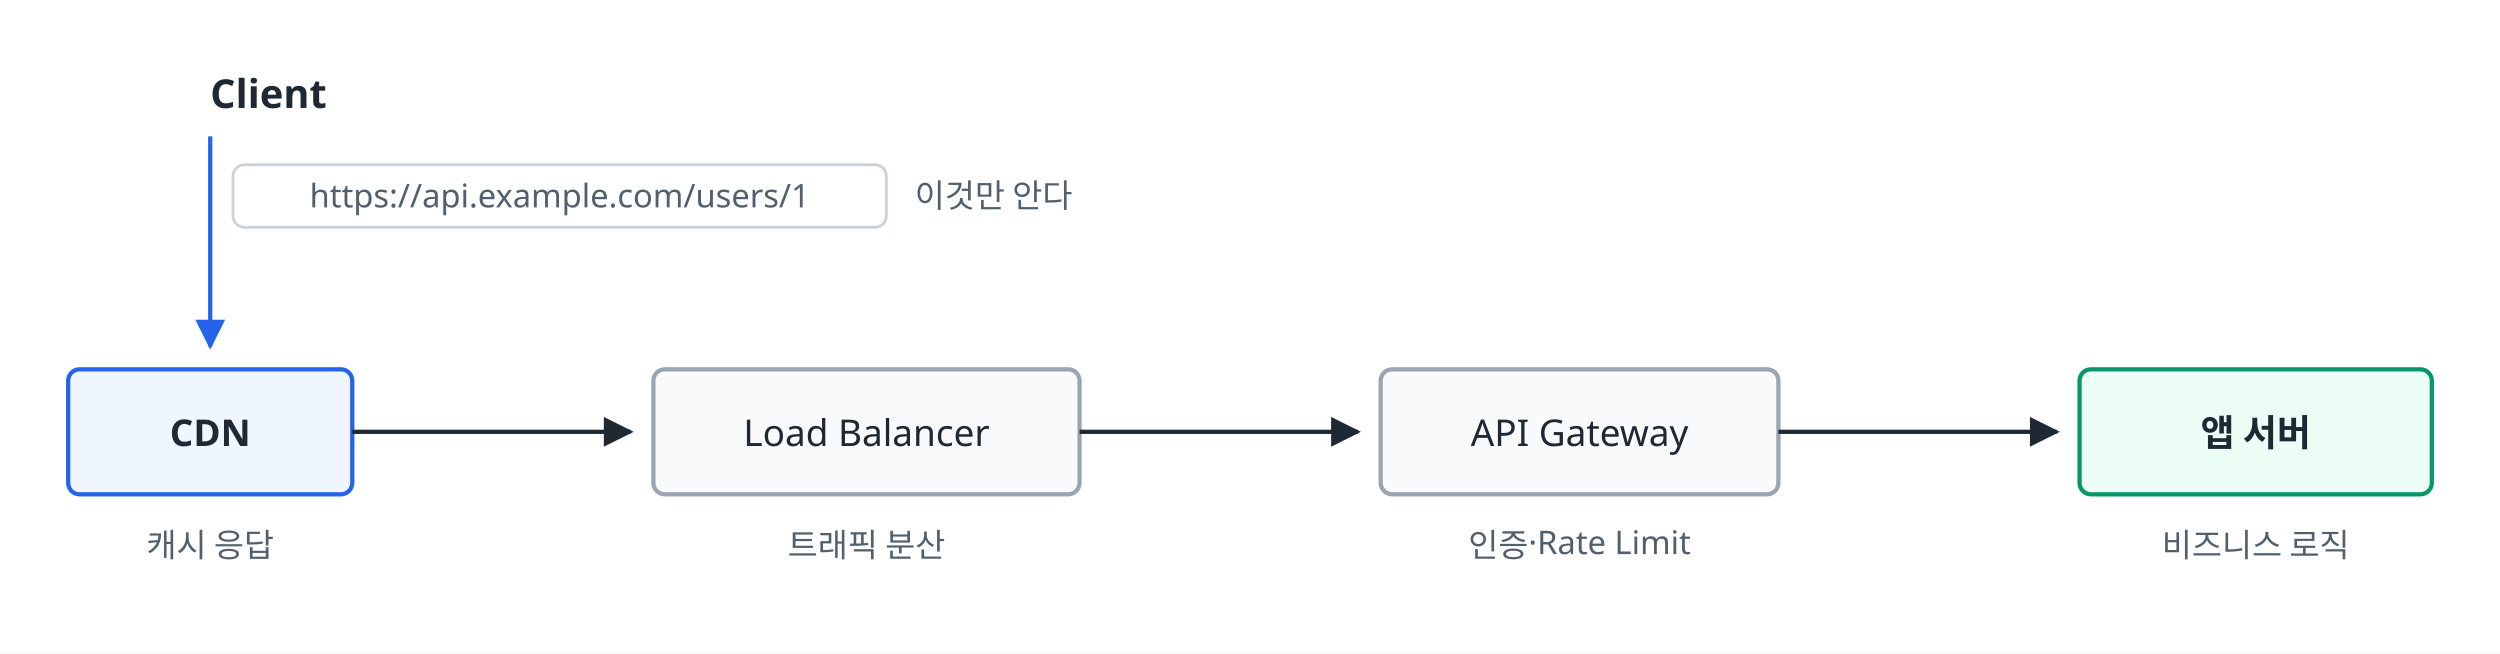
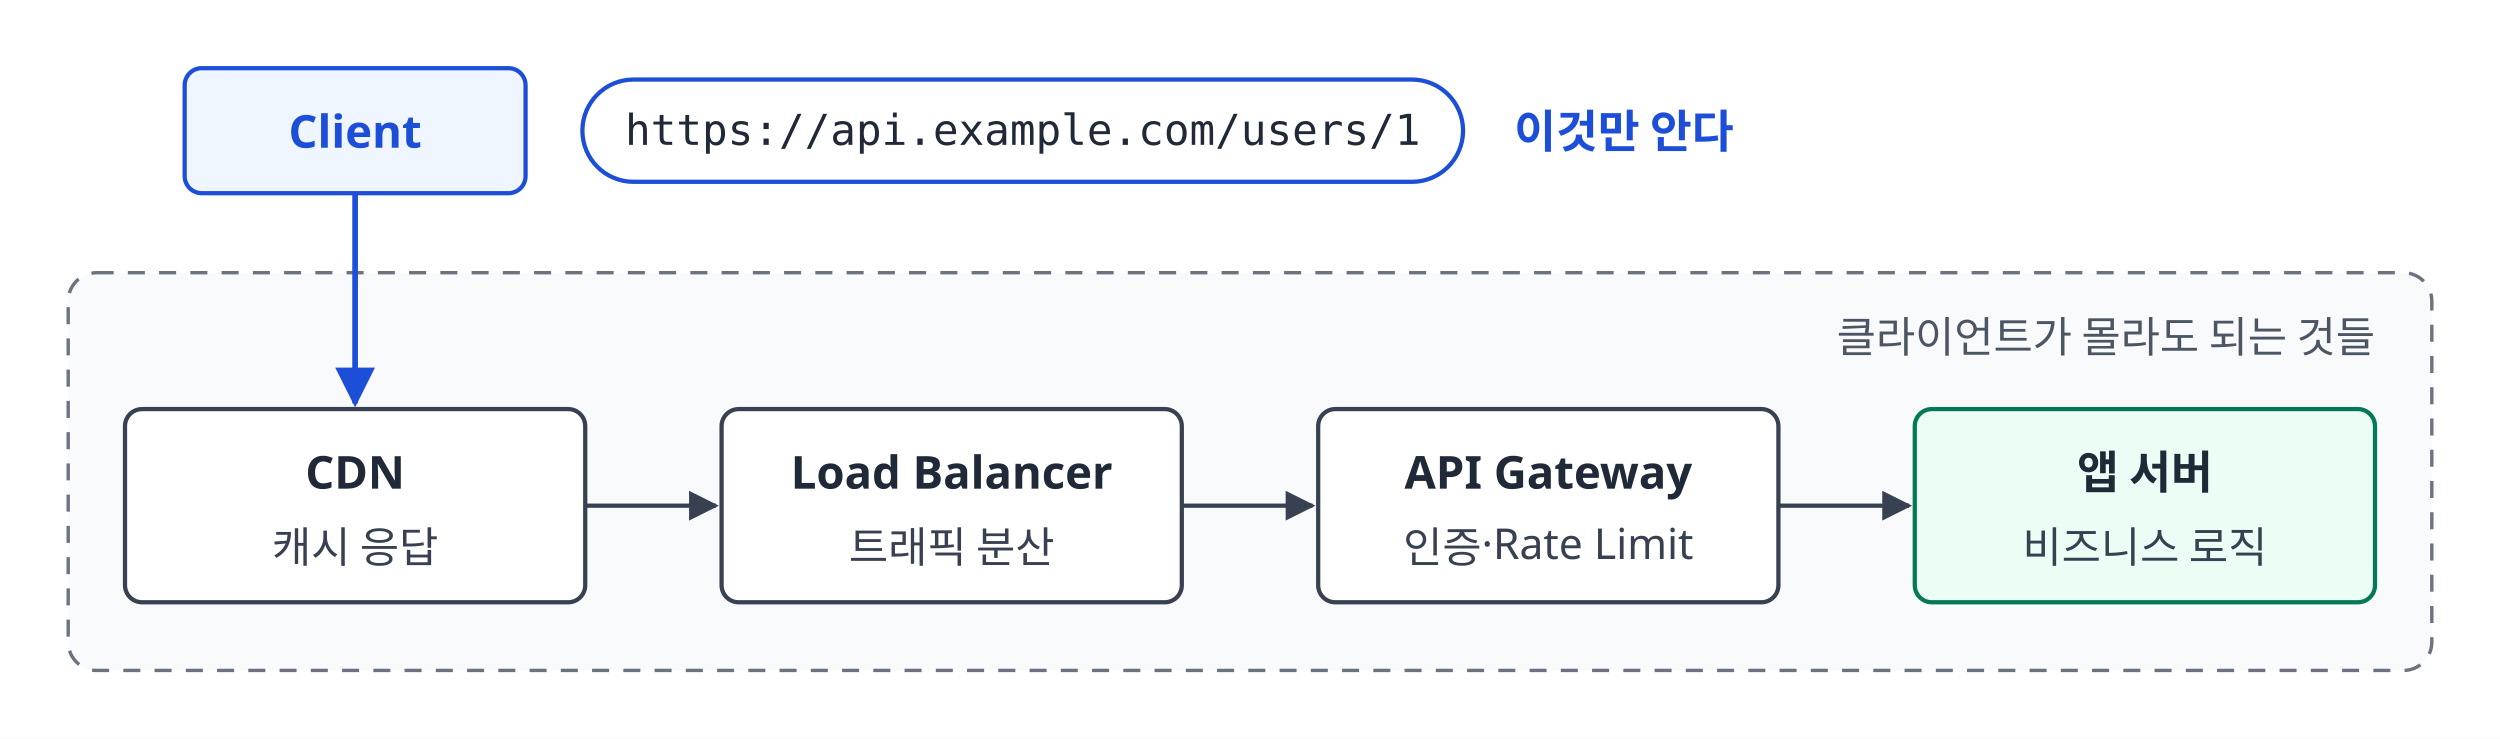
- <svg xmlns="http://www.w3.org/2000/svg" viewBox="0 0 880 230" width="880" height="230" font-family="'Malgun Gothic','Apple SD Gothic Neo','Noto Sans KR','Segoe UI',sans-serif" role="img" aria-labelledby="t d">
+ <svg xmlns="http://www.w3.org/2000/svg" viewBox="0 0 880 260" width="880" height="260" font-family="'Malgun Gothic','Apple SD Gothic Neo','Noto Sans KR','Segoe UI',sans-serif" role="img" aria-labelledby="t d">
  <defs>
-     <marker id="a-blue" viewBox="0 0 10 10" refX="9" refY="5" markerWidth="7" markerHeight="7" orient="auto-start-reverse">
-       <path d="M0,0 L10,5 L0,10 z" fill="#2563eb" />
+     <marker id="ah-ink" viewBox="0 0 10 10" refX="9" refY="5" markerWidth="7" markerHeight="7" orient="auto">
+       <path d="M0,0 L10,5 L0,10 z" fill="#374151" />
    </marker>
-     <marker id="a-ink" viewBox="0 0 10 10" refX="9" refY="5" markerWidth="7" markerHeight="7" orient="auto-start-reverse">
-       <path d="M0,0 L10,5 L0,10 z" fill="#1f2933" />
+     <marker id="ah-blue" viewBox="0 0 10 10" refX="9" refY="5" markerWidth="7" markerHeight="7" orient="auto">
+       <path d="M0,0 L10,5 L0,10 z" fill="#1d4ed8" />
    </marker>
  </defs>
-   <rect width="880" height="230" fill="#ffffff" />
-   <text x="74" y="38" font-size="14" font-weight="bold" fill="#1f2933">Client</text>
-   <rect x="82" y="58" width="230" height="22" fill="#ffffff" stroke="#cbd2d9" stroke-width="1" rx="4" />
-   <text x="197" y="73" font-size="11.5" fill="#52606d" text-anchor="middle">https://api.example.com/users/1</text>
-   <text x="322" y="73" font-size="11.5" fill="#52606d">이것만 안다</text>
-   <path d="M74,48 L74,122" stroke="#2563eb" stroke-width="1.5" fill="none" marker-end="url(#a-blue)" />
-   <g id="cdn">
-     <rect x="24" y="130" width="100" height="44" fill="#eff6ff" stroke="#2563eb" stroke-width="1.5" rx="4" />
-     <text x="74" y="157" font-size="13" font-weight="bold" fill="#1f2933" text-anchor="middle">CDN</text>
-     <text x="74" y="196" font-size="11.5" fill="#52606d" text-anchor="middle">캐시 응답</text>
-   </g>
-   <path d="M124,152 L222,152" stroke="#1f2933" stroke-width="1.5" fill="none" marker-end="url(#a-ink)" />
-   <g id="load-balancer">
-     <rect x="230" y="130" width="150" height="44" fill="#f8fafc" stroke="#9aa5b1" stroke-width="1.5" rx="4" />
-     <text x="305" y="157" font-size="13" fill="#1f2933" text-anchor="middle">Load Balancer</text>
-     <text x="305" y="196" font-size="11.5" fill="#52606d" text-anchor="middle">트래픽 분산</text>
-   </g>
-   <path d="M380,152 L478,152" stroke="#1f2933" stroke-width="1.5" fill="none" marker-end="url(#a-ink)" />
-   <g id="api-gateway">
-     <rect x="486" y="130" width="140" height="44" fill="#f8fafc" stroke="#9aa5b1" stroke-width="1.5" rx="4" />
-     <text x="556" y="157" font-size="13" fill="#1f2933" text-anchor="middle">API Gateway</text>
-     <text x="556" y="196" font-size="11.5" fill="#52606d" text-anchor="middle">인증·Rate Limit</text>
-   </g>
-   <path d="M626,152 L724,152" stroke="#1f2933" stroke-width="1.5" fill="none" marker-end="url(#a-ink)" />
-   <g id="app-server">
-     <rect x="732" y="130" width="124" height="44" fill="#ecfdf5" stroke="#059669" stroke-width="1.5" rx="4" />
-     <text x="794" y="157" font-size="13" font-weight="bold" fill="#1f2933" text-anchor="middle">앱 서버</text>
-     <text x="794" y="196" font-size="11.5" fill="#52606d" text-anchor="middle">비즈니스 로직</text>
-   </g>
+   <rect width="880" height="260" fill="#ffffff" />
+   <rect x="65" y="24" width="120" height="44" rx="6" fill="#eff6ff" stroke="#1d4ed8" stroke-width="1.5" />
+   <text x="125" y="52" font-size="16" font-weight="bold" fill="#1d4ed8" text-anchor="middle">Client</text>
+   <rect x="205" y="28" width="310" height="36" rx="18" fill="#ffffff" stroke="#1d4ed8" stroke-width="1.5" />
+   <text x="360" y="51" font-size="15" fill="#1f2937" text-anchor="middle" font-family="Consolas,'D2Coding',Menlo,'Malgun Gothic',monospace">https://api.example.com/users/1</text>
+   <text x="533" y="52" font-size="16" font-weight="bold" fill="#1d4ed8">이것만 안다</text>
+   <rect x="24" y="96" width="832" height="140" rx="10" fill="#f9fafb" stroke="#6b7280" stroke-width="1.2" stroke-dasharray="6 5" />
+   <text x="836" y="124" font-size="15" fill="#4b5563" text-anchor="end">클라이언트가 몰라도 되는 것들</text>
+   <path d="M125,68 L125,142" stroke="#1d4ed8" stroke-width="2" fill="none" marker-end="url(#ah-blue)" />
+   <rect x="44" y="144" width="162" height="68" rx="6" fill="#ffffff" stroke="#374151" stroke-width="1.5" />
+   <text x="125" y="172" font-size="16" font-weight="bold" fill="#1f2937" text-anchor="middle">CDN</text>
+   <text x="125" y="198" font-size="15" fill="#374151" text-anchor="middle">캐시 응답</text>
+   <path d="M206,178 L252,178" stroke="#374151" stroke-width="1.5" fill="none" marker-end="url(#ah-ink)" />
+   <rect x="254" y="144" width="162" height="68" rx="6" fill="#ffffff" stroke="#374151" stroke-width="1.5" />
+   <text x="335" y="172" font-size="16" font-weight="bold" fill="#1f2937" text-anchor="middle">Load Balancer</text>
+   <text x="335" y="198" font-size="15" fill="#374151" text-anchor="middle">트래픽 분산</text>
+   <path d="M416,178 L462,178" stroke="#374151" stroke-width="1.5" fill="none" marker-end="url(#ah-ink)" />
+   <rect x="464" y="144" width="162" height="68" rx="6" fill="#ffffff" stroke="#374151" stroke-width="1.5" />
+   <text x="545" y="172" font-size="16" font-weight="bold" fill="#1f2937" text-anchor="middle">API Gateway</text>
+   <text x="545" y="198" font-size="15" fill="#374151" text-anchor="middle">인증·Rate Limit</text>
+   <path d="M626,178 L672,178" stroke="#374151" stroke-width="1.5" fill="none" marker-end="url(#ah-ink)" />
+   <rect x="674" y="144" width="162" height="68" rx="6" fill="#ecfdf5" stroke="#047857" stroke-width="1.5" />
+   <text x="755" y="172" font-size="16" font-weight="bold" fill="#1f2937" text-anchor="middle">앱 서버</text>
+   <text x="755" y="198" font-size="15" fill="#374151" text-anchor="middle">비즈니스 로직</text>
</svg>
